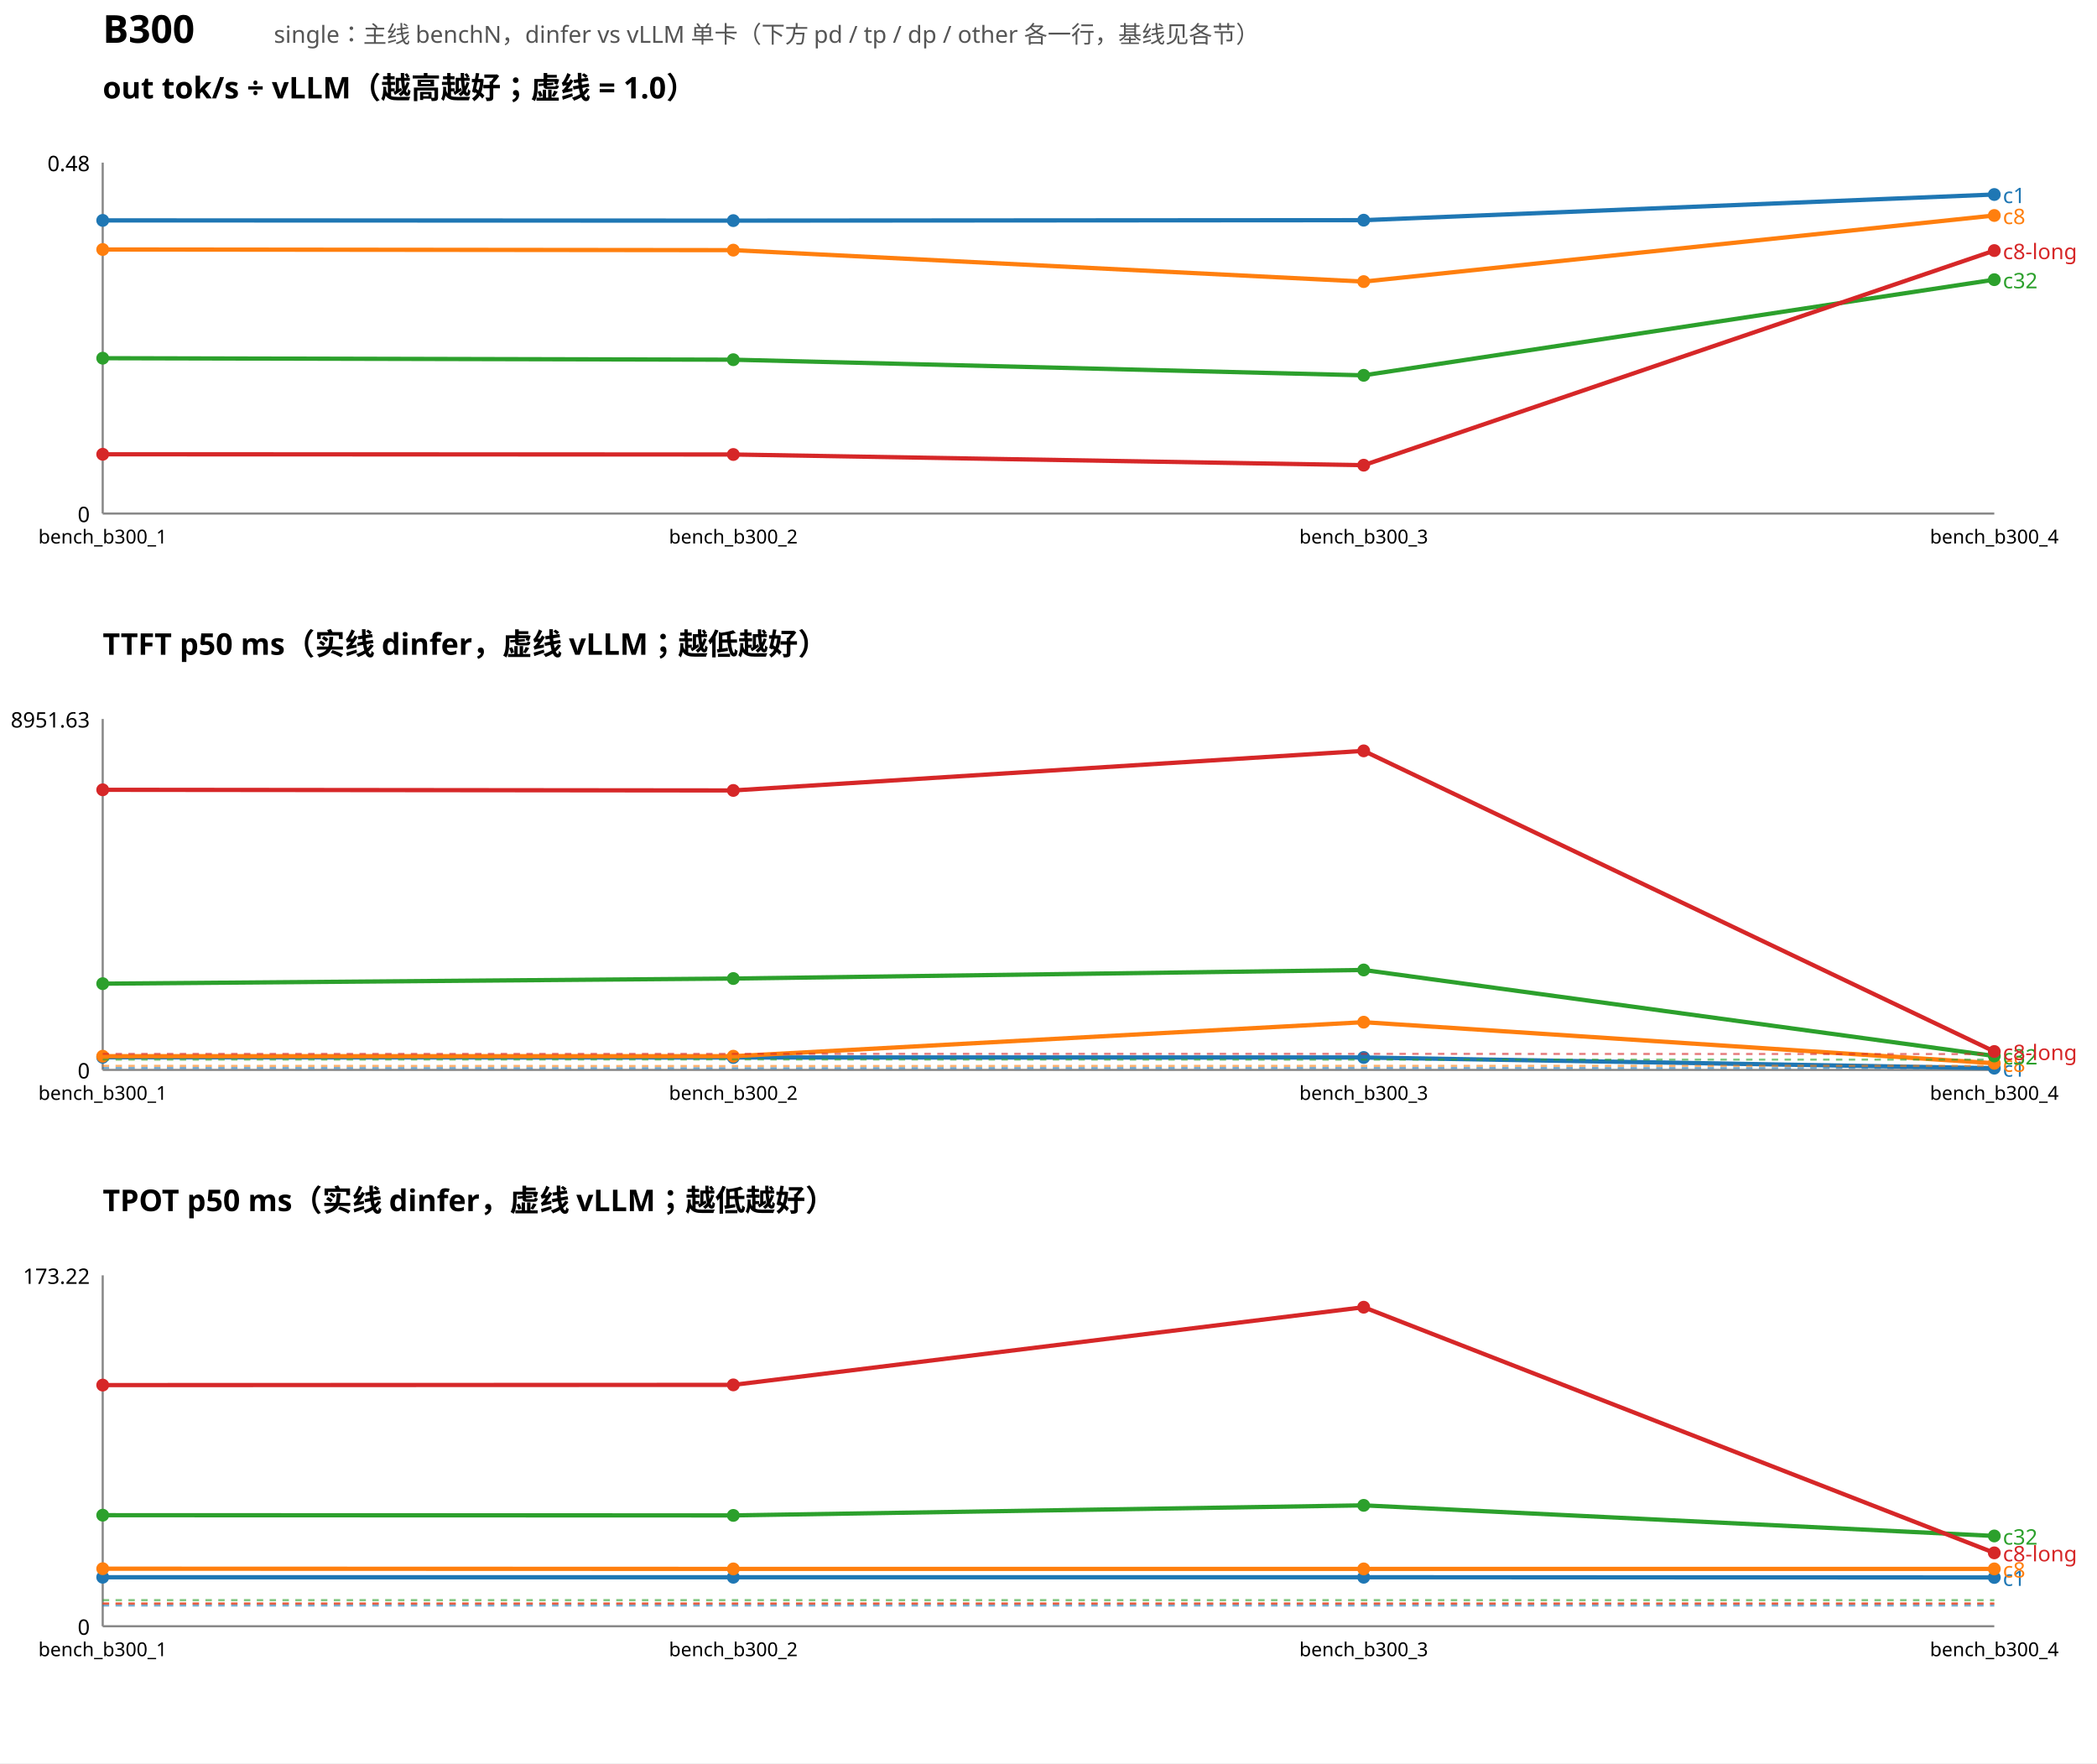
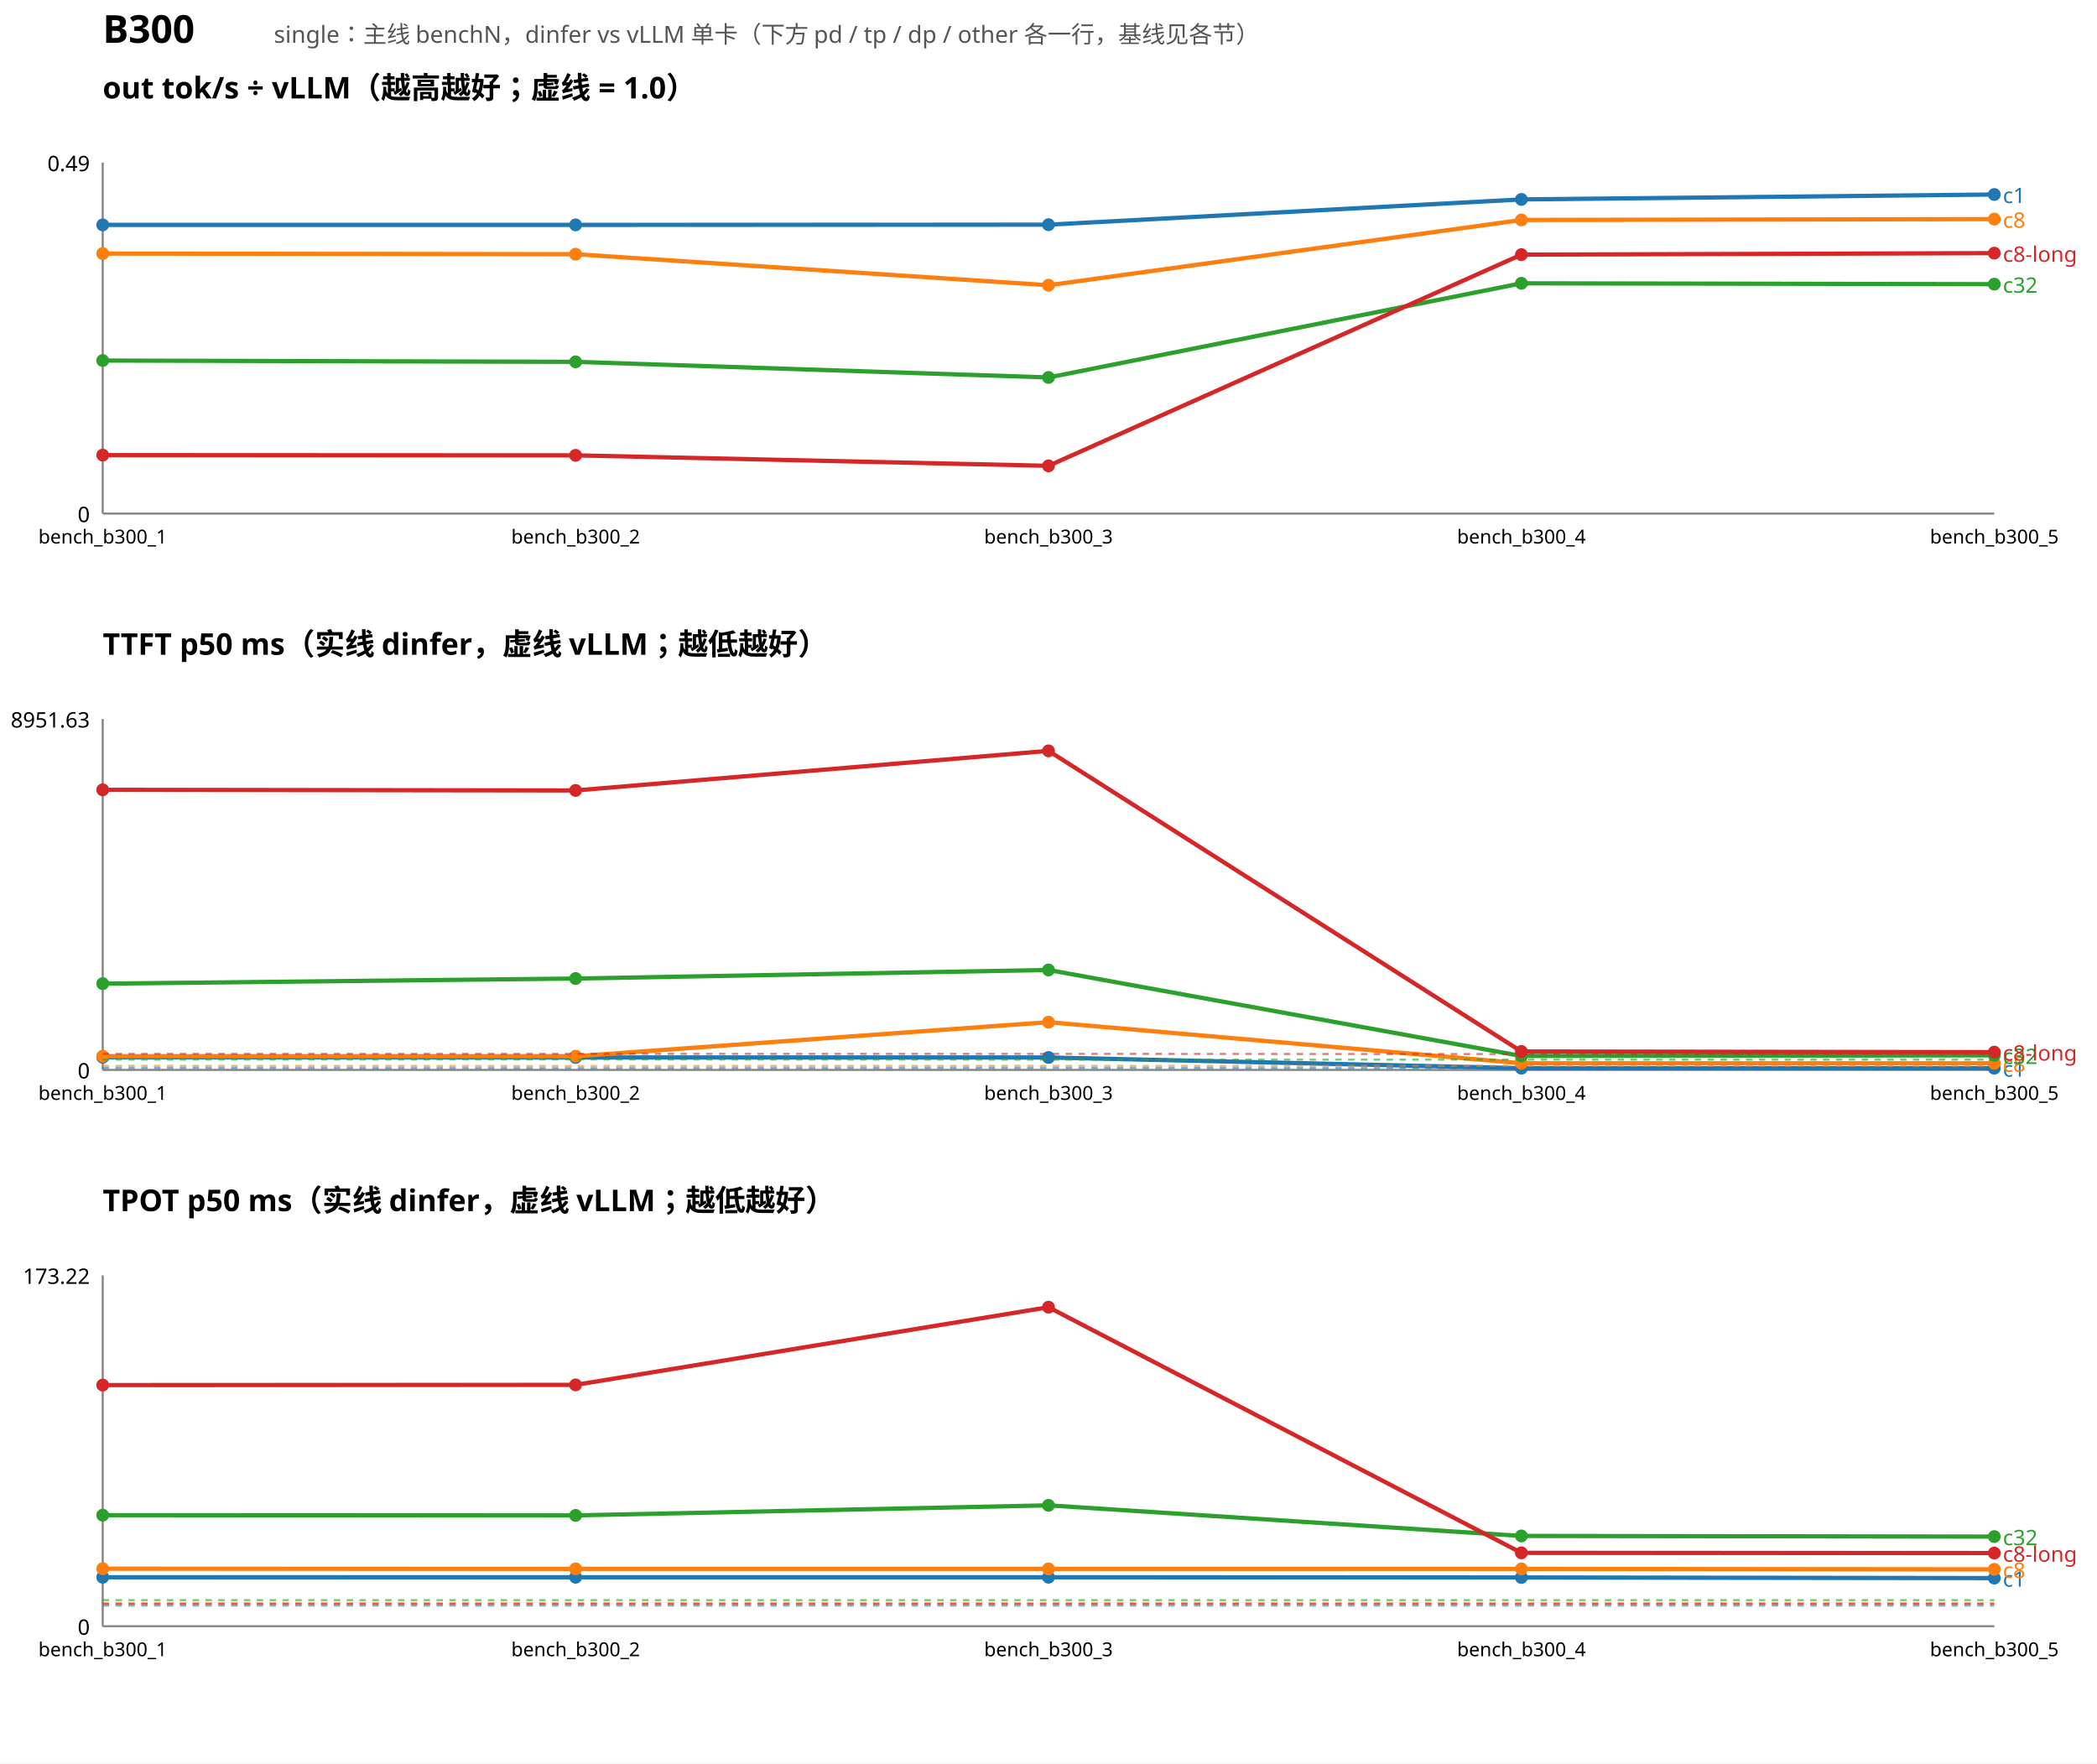
<svg xmlns="http://www.w3.org/2000/svg" width="980" height="824" font-family="sans-serif">
  <rect width="980" height="824" fill="white" />
  <text x="48" y="20" font-size="18" font-weight="bold">B300</text>
  <text x="128" y="20" font-size="11" fill="#555">single：主线 benchN，dinfer vs vLLM 单卡（下方 pd / tp / dp / other 各一行，基线见各节）</text>
  <text x="48" y="46" font-size="14" font-weight="bold">out tok/s ÷ vLLM（越高越好；虚线 = 1.0）</text>
  <line x1="48" y1="240.0" x2="932" y2="240.0" stroke="#888" />
  <line x1="48" y1="76" x2="48" y2="240.0" stroke="#888" />
-   <text x="42" y="80" font-size="10" text-anchor="end">0.48</text>
+   <text x="42" y="80" font-size="10" text-anchor="end">0.49</text>
  <text x="42" y="244.0" font-size="10" text-anchor="end">0</text>
-   <line x1="48" y1="-102.43" x2="932" y2="-102.43" stroke="#444" stroke-dasharray="4 3" />
-   <text x="936" y="-98.43" font-size="10">vLLM = 1.0</text>
-   <polyline points="48.0,103.0 342.7,103.1 637.3,102.9 932.0,90.9" fill="none" stroke="#1f77b4" stroke-width="2" />
-   <circle cx="48.0" cy="103.0" r="3" fill="#1f77b4" />
-   <circle cx="342.7" cy="103.1" r="3" fill="#1f77b4" />
-   <circle cx="637.3" cy="102.9" r="3" fill="#1f77b4" />
+   <line x1="48" y1="-97.239" x2="932" y2="-97.239" stroke="#444" stroke-dasharray="4 3" />
+   <text x="936" y="-93.239" font-size="10">vLLM = 1.0</text>
+   <polyline points="48.0,105.1 269.0,105.1 490.0,105.0 711.0,93.2 932.0,90.9" fill="none" stroke="#1f77b4" stroke-width="2" />
+   <circle cx="48.0" cy="105.1" r="3" fill="#1f77b4" />
+   <circle cx="269.0" cy="105.1" r="3" fill="#1f77b4" />
+   <circle cx="490.0" cy="105.0" r="3" fill="#1f77b4" />
+   <circle cx="711.0" cy="93.2" r="3" fill="#1f77b4" />
  <circle cx="932.0" cy="90.9" r="3" fill="#1f77b4" />
  <text x="936" y="94.909" font-size="10" fill="#1f77b4">c1</text>
-   <polyline points="48.0,116.6 342.7,116.9 637.3,131.6 932.0,100.7" fill="none" stroke="#ff7f0e" stroke-width="2" />
-   <circle cx="48.0" cy="116.6" r="3" fill="#ff7f0e" />
-   <circle cx="342.7" cy="116.9" r="3" fill="#ff7f0e" />
-   <circle cx="637.3" cy="131.6" r="3" fill="#ff7f0e" />
-   <circle cx="932.0" cy="100.7" r="3" fill="#ff7f0e" />
-   <text x="936" y="104.73" font-size="10" fill="#ff7f0e">c8</text>
-   <polyline points="48.0,167.4 342.7,168.1 637.3,175.4 932.0,130.7" fill="none" stroke="#2ca02c" stroke-width="2" />
-   <circle cx="48.0" cy="167.4" r="3" fill="#2ca02c" />
-   <circle cx="342.7" cy="168.1" r="3" fill="#2ca02c" />
-   <circle cx="637.3" cy="175.4" r="3" fill="#2ca02c" />
-   <circle cx="932.0" cy="130.7" r="3" fill="#2ca02c" />
-   <text x="936" y="134.737" font-size="10" fill="#2ca02c">c32</text>
-   <polyline points="48.0,212.3 342.7,212.4 637.3,217.4 932.0,117.1" fill="none" stroke="#d62728" stroke-width="2" />
-   <circle cx="48.0" cy="212.3" r="3" fill="#d62728" />
-   <circle cx="342.7" cy="212.4" r="3" fill="#d62728" />
-   <circle cx="637.3" cy="217.4" r="3" fill="#d62728" />
-   <circle cx="932.0" cy="117.1" r="3" fill="#d62728" />
-   <text x="936" y="121.099" font-size="10" fill="#d62728">c8-long</text>
+   <polyline points="48.0,118.5 269.0,118.8 490.0,133.3 711.0,102.8 932.0,102.4" fill="none" stroke="#ff7f0e" stroke-width="2" />
+   <circle cx="48.0" cy="118.5" r="3" fill="#ff7f0e" />
+   <circle cx="269.0" cy="118.8" r="3" fill="#ff7f0e" />
+   <circle cx="490.0" cy="133.3" r="3" fill="#ff7f0e" />
+   <circle cx="711.0" cy="102.8" r="3" fill="#ff7f0e" />
+   <circle cx="932.0" cy="102.4" r="3" fill="#ff7f0e" />
+   <text x="936" y="106.426" font-size="10" fill="#ff7f0e">c8</text>
+   <polyline points="48.0,168.5 269.0,169.1 490.0,176.4 711.0,132.4 932.0,132.8" fill="none" stroke="#2ca02c" stroke-width="2" />
+   <circle cx="48.0" cy="168.5" r="3" fill="#2ca02c" />
+   <circle cx="269.0" cy="169.1" r="3" fill="#2ca02c" />
+   <circle cx="490.0" cy="176.4" r="3" fill="#2ca02c" />
+   <circle cx="711.0" cy="132.4" r="3" fill="#2ca02c" />
+   <circle cx="932.0" cy="132.8" r="3" fill="#2ca02c" />
+   <text x="936" y="136.821" font-size="10" fill="#2ca02c">c32</text>
+   <polyline points="48.0,212.7 269.0,212.8 490.0,217.7 711.0,119.0 932.0,118.3" fill="none" stroke="#d62728" stroke-width="2" />
+   <circle cx="48.0" cy="212.7" r="3" fill="#d62728" />
+   <circle cx="269.0" cy="212.8" r="3" fill="#d62728" />
+   <circle cx="490.0" cy="217.7" r="3" fill="#d62728" />
+   <circle cx="711.0" cy="119.0" r="3" fill="#d62728" />
+   <circle cx="932.0" cy="118.3" r="3" fill="#d62728" />
+   <text x="936" y="122.347" font-size="10" fill="#d62728">c8-long</text>
  <text x="48.0" y="254.0" font-size="9" text-anchor="middle">bench_b300_1</text>
-   <text x="342.7" y="254.0" font-size="9" text-anchor="middle">bench_b300_2</text>
-   <text x="637.3" y="254.0" font-size="9" text-anchor="middle">bench_b300_3</text>
-   <text x="932.0" y="254.0" font-size="9" text-anchor="middle">bench_b300_4</text>
+   <text x="269.0" y="254.0" font-size="9" text-anchor="middle">bench_b300_2</text>
+   <text x="490.0" y="254.0" font-size="9" text-anchor="middle">bench_b300_3</text>
+   <text x="711.0" y="254.0" font-size="9" text-anchor="middle">bench_b300_4</text>
+   <text x="932.0" y="254.0" font-size="9" text-anchor="middle">bench_b300_5</text>
  <text x="48" y="306" font-size="14" font-weight="bold">TTFT p50 ms（实线 dinfer，虚线 vLLM；越低越好）</text>
  <line x1="48" y1="500.0" x2="932" y2="500.0" stroke="#888" />
  <line x1="48" y1="336" x2="48" y2="500.0" stroke="#888" />
  <text x="42" y="340" font-size="10" text-anchor="end">8951.63</text>
  <text x="42" y="504.0" font-size="10" text-anchor="end">0</text>
-   <polyline points="48.0,494.1 342.7,494.2 637.3,494.2 932.0,499.2" fill="none" stroke="#1f77b4" stroke-width="2" />
+   <polyline points="48.0,494.1 269.0,494.2 490.0,494.2 711.0,499.2 932.0,499.2" fill="none" stroke="#1f77b4" stroke-width="2" />
  <circle cx="48.0" cy="494.1" r="3" fill="#1f77b4" />
-   <circle cx="342.7" cy="494.2" r="3" fill="#1f77b4" />
-   <circle cx="637.3" cy="494.2" r="3" fill="#1f77b4" />
+   <circle cx="269.0" cy="494.2" r="3" fill="#1f77b4" />
+   <circle cx="490.0" cy="494.2" r="3" fill="#1f77b4" />
+   <circle cx="711.0" cy="499.2" r="3" fill="#1f77b4" />
  <circle cx="932.0" cy="499.2" r="3" fill="#1f77b4" />
-   <polyline points="48.0,499.1 342.7,499.2 637.3,499.1 932.0,499.2" fill="none" stroke="#1f77b4" stroke-width="1" stroke-dasharray="3 3" opacity="0.6" />
-   <text x="936" y="503.179" font-size="10" fill="#1f77b4">c1</text>
-   <polyline points="48.0,493.6 342.7,493.6 637.3,477.7 932.0,496.9" fill="none" stroke="#ff7f0e" stroke-width="2" />
+   <polyline points="48.0,499.1 269.0,499.2 490.0,499.1 711.0,499.2 932.0,499.2" fill="none" stroke="#1f77b4" stroke-width="1" stroke-dasharray="3 3" opacity="0.6" />
+   <text x="936" y="503.167" font-size="10" fill="#1f77b4">c1</text>
+   <polyline points="48.0,493.6 269.0,493.6 490.0,477.7 711.0,496.9 932.0,496.9" fill="none" stroke="#ff7f0e" stroke-width="2" />
  <circle cx="48.0" cy="493.6" r="3" fill="#ff7f0e" />
-   <circle cx="342.7" cy="493.6" r="3" fill="#ff7f0e" />
-   <circle cx="637.3" cy="477.7" r="3" fill="#ff7f0e" />
+   <circle cx="269.0" cy="493.6" r="3" fill="#ff7f0e" />
+   <circle cx="490.0" cy="477.7" r="3" fill="#ff7f0e" />
+   <circle cx="711.0" cy="496.9" r="3" fill="#ff7f0e" />
  <circle cx="932.0" cy="496.9" r="3" fill="#ff7f0e" />
-   <polyline points="48.0,498.1 342.7,498.2 637.3,498.1 932.0,498.1" fill="none" stroke="#ff7f0e" stroke-width="1" stroke-dasharray="3 3" opacity="0.6" />
-   <text x="936" y="500.908" font-size="10" fill="#ff7f0e">c8</text>
-   <polyline points="48.0,459.7 342.7,457.3 637.3,453.3 932.0,493.5" fill="none" stroke="#2ca02c" stroke-width="2" />
+   <polyline points="48.0,498.1 269.0,498.2 490.0,498.1 711.0,498.1 932.0,498.2" fill="none" stroke="#ff7f0e" stroke-width="1" stroke-dasharray="3 3" opacity="0.6" />
+   <text x="936" y="500.92" font-size="10" fill="#ff7f0e">c8</text>
+   <polyline points="48.0,459.7 269.0,457.3 490.0,453.3 711.0,493.5 932.0,493.2" fill="none" stroke="#2ca02c" stroke-width="2" />
  <circle cx="48.0" cy="459.7" r="3" fill="#2ca02c" />
-   <circle cx="342.7" cy="457.3" r="3" fill="#2ca02c" />
-   <circle cx="637.3" cy="453.3" r="3" fill="#2ca02c" />
-   <circle cx="932.0" cy="493.5" r="3" fill="#2ca02c" />
-   <polyline points="48.0,495.2 342.7,495.1 637.3,495.2 932.0,495.2" fill="none" stroke="#2ca02c" stroke-width="1" stroke-dasharray="3 3" opacity="0.6" />
-   <text x="936" y="497.466" font-size="10" fill="#2ca02c">c32</text>
-   <polyline points="48.0,369.1 342.7,369.4 637.3,350.9 932.0,491.4" fill="none" stroke="#d62728" stroke-width="2" />
+   <circle cx="269.0" cy="457.3" r="3" fill="#2ca02c" />
+   <circle cx="490.0" cy="453.3" r="3" fill="#2ca02c" />
+   <circle cx="711.0" cy="493.5" r="3" fill="#2ca02c" />
+   <circle cx="932.0" cy="493.2" r="3" fill="#2ca02c" />
+   <polyline points="48.0,495.2 269.0,495.1 490.0,495.2 711.0,495.2 932.0,495.2" fill="none" stroke="#2ca02c" stroke-width="1" stroke-dasharray="3 3" opacity="0.6" />
+   <text x="936" y="497.243" font-size="10" fill="#2ca02c">c32</text>
+   <polyline points="48.0,369.1 269.0,369.4 490.0,350.9 711.0,491.4 932.0,491.7" fill="none" stroke="#d62728" stroke-width="2" />
  <circle cx="48.0" cy="369.1" r="3" fill="#d62728" />
-   <circle cx="342.7" cy="369.4" r="3" fill="#d62728" />
-   <circle cx="637.3" cy="350.9" r="3" fill="#d62728" />
-   <circle cx="932.0" cy="491.4" r="3" fill="#d62728" />
-   <polyline points="48.0,492.5 342.7,492.5 637.3,492.5 932.0,492.6" fill="none" stroke="#d62728" stroke-width="1" stroke-dasharray="3 3" opacity="0.6" />
-   <text x="936" y="495.396" font-size="10" fill="#d62728">c8-long</text>
+   <circle cx="269.0" cy="369.4" r="3" fill="#d62728" />
+   <circle cx="490.0" cy="350.9" r="3" fill="#d62728" />
+   <circle cx="711.0" cy="491.4" r="3" fill="#d62728" />
+   <circle cx="932.0" cy="491.7" r="3" fill="#d62728" />
+   <polyline points="48.0,492.5 269.0,492.5 490.0,492.5 711.0,492.6 932.0,492.5" fill="none" stroke="#d62728" stroke-width="1" stroke-dasharray="3 3" opacity="0.6" />
+   <text x="936" y="495.655" font-size="10" fill="#d62728">c8-long</text>
  <text x="48.0" y="514.0" font-size="9" text-anchor="middle">bench_b300_1</text>
-   <text x="342.7" y="514.0" font-size="9" text-anchor="middle">bench_b300_2</text>
-   <text x="637.3" y="514.0" font-size="9" text-anchor="middle">bench_b300_3</text>
-   <text x="932.0" y="514.0" font-size="9" text-anchor="middle">bench_b300_4</text>
+   <text x="269.0" y="514.0" font-size="9" text-anchor="middle">bench_b300_2</text>
+   <text x="490.0" y="514.0" font-size="9" text-anchor="middle">bench_b300_3</text>
+   <text x="711.0" y="514.0" font-size="9" text-anchor="middle">bench_b300_4</text>
+   <text x="932.0" y="514.0" font-size="9" text-anchor="middle">bench_b300_5</text>
  <text x="48" y="566" font-size="14" font-weight="bold">TPOT p50 ms（实线 dinfer，虚线 vLLM；越低越好）</text>
  <line x1="48" y1="760.0" x2="932" y2="760.0" stroke="#888" />
  <line x1="48" y1="596" x2="48" y2="760.0" stroke="#888" />
  <text x="42" y="600" font-size="10" text-anchor="end">173.22</text>
  <text x="42" y="764.0" font-size="10" text-anchor="end">0</text>
-   <polyline points="48.0,737.1 342.7,737.1 637.3,737.1 932.0,737.2" fill="none" stroke="#1f77b4" stroke-width="2" />
+   <polyline points="48.0,737.1 269.0,737.1 490.0,737.1 711.0,737.2 932.0,737.5" fill="none" stroke="#1f77b4" stroke-width="2" />
  <circle cx="48.0" cy="737.1" r="3" fill="#1f77b4" />
-   <circle cx="342.7" cy="737.1" r="3" fill="#1f77b4" />
-   <circle cx="637.3" cy="737.1" r="3" fill="#1f77b4" />
-   <circle cx="932.0" cy="737.2" r="3" fill="#1f77b4" />
-   <polyline points="48.0,750.3 342.7,750.3 637.3,750.3 932.0,750.3" fill="none" stroke="#1f77b4" stroke-width="1" stroke-dasharray="3 3" opacity="0.6" />
-   <text x="936" y="741.151" font-size="10" fill="#1f77b4">c1</text>
-   <polyline points="48.0,733.1 342.7,733.2 637.3,733.2 932.0,733.2" fill="none" stroke="#ff7f0e" stroke-width="2" />
+   <circle cx="269.0" cy="737.1" r="3" fill="#1f77b4" />
+   <circle cx="490.0" cy="737.1" r="3" fill="#1f77b4" />
+   <circle cx="711.0" cy="737.2" r="3" fill="#1f77b4" />
+   <circle cx="932.0" cy="737.5" r="3" fill="#1f77b4" />
+   <polyline points="48.0,750.3 269.0,750.3 490.0,750.3 711.0,750.3 932.0,750.3" fill="none" stroke="#1f77b4" stroke-width="1" stroke-dasharray="3 3" opacity="0.6" />
+   <text x="936" y="741.507" font-size="10" fill="#1f77b4">c1</text>
+   <polyline points="48.0,733.1 269.0,733.2 490.0,733.2 711.0,733.2 932.0,733.4" fill="none" stroke="#ff7f0e" stroke-width="2" />
  <circle cx="48.0" cy="733.1" r="3" fill="#ff7f0e" />
-   <circle cx="342.7" cy="733.2" r="3" fill="#ff7f0e" />
-   <circle cx="637.3" cy="733.2" r="3" fill="#ff7f0e" />
-   <circle cx="932.0" cy="733.2" r="3" fill="#ff7f0e" />
-   <polyline points="48.0,749.4 342.7,749.4 637.3,749.4 932.0,749.4" fill="none" stroke="#ff7f0e" stroke-width="1" stroke-dasharray="3 3" opacity="0.6" />
-   <text x="936" y="737.242" font-size="10" fill="#ff7f0e">c8</text>
-   <polyline points="48.0,708.1 342.7,708.2 637.3,703.5 932.0,717.8" fill="none" stroke="#2ca02c" stroke-width="2" />
+   <circle cx="269.0" cy="733.2" r="3" fill="#ff7f0e" />
+   <circle cx="490.0" cy="733.2" r="3" fill="#ff7f0e" />
+   <circle cx="711.0" cy="733.2" r="3" fill="#ff7f0e" />
+   <circle cx="932.0" cy="733.4" r="3" fill="#ff7f0e" />
+   <polyline points="48.0,749.4 269.0,749.4 490.0,749.4 711.0,749.4 932.0,749.4" fill="none" stroke="#ff7f0e" stroke-width="1" stroke-dasharray="3 3" opacity="0.6" />
+   <text x="936" y="737.432" font-size="10" fill="#ff7f0e">c8</text>
+   <polyline points="48.0,708.1 269.0,708.2 490.0,703.5 711.0,717.8 932.0,718.1" fill="none" stroke="#2ca02c" stroke-width="2" />
  <circle cx="48.0" cy="708.1" r="3" fill="#2ca02c" />
-   <circle cx="342.7" cy="708.2" r="3" fill="#2ca02c" />
-   <circle cx="637.3" cy="703.5" r="3" fill="#2ca02c" />
-   <circle cx="932.0" cy="717.8" r="3" fill="#2ca02c" />
-   <polyline points="48.0,747.8 342.7,747.8 637.3,747.8 932.0,747.8" fill="none" stroke="#2ca02c" stroke-width="1" stroke-dasharray="3 3" opacity="0.6" />
-   <text x="936" y="721.845" font-size="10" fill="#2ca02c">c32</text>
-   <polyline points="48.0,647.3 342.7,647.2 637.3,610.9 932.0,725.7" fill="none" stroke="#d62728" stroke-width="2" />
+   <circle cx="269.0" cy="708.2" r="3" fill="#2ca02c" />
+   <circle cx="490.0" cy="703.5" r="3" fill="#2ca02c" />
+   <circle cx="711.0" cy="717.8" r="3" fill="#2ca02c" />
+   <circle cx="932.0" cy="718.1" r="3" fill="#2ca02c" />
+   <polyline points="48.0,747.8 269.0,747.8 490.0,747.8 711.0,747.8 932.0,747.8" fill="none" stroke="#2ca02c" stroke-width="1" stroke-dasharray="3 3" opacity="0.6" />
+   <text x="936" y="722.133" font-size="10" fill="#2ca02c">c32</text>
+   <polyline points="48.0,647.3 269.0,647.2 490.0,610.9 711.0,725.7 932.0,725.8" fill="none" stroke="#d62728" stroke-width="2" />
  <circle cx="48.0" cy="647.3" r="3" fill="#d62728" />
-   <circle cx="342.7" cy="647.2" r="3" fill="#d62728" />
-   <circle cx="637.3" cy="610.9" r="3" fill="#d62728" />
-   <circle cx="932.0" cy="725.7" r="3" fill="#d62728" />
-   <polyline points="48.0,749.4 342.7,749.4 637.3,749.4 932.0,749.4" fill="none" stroke="#d62728" stroke-width="1" stroke-dasharray="3 3" opacity="0.6" />
-   <text x="936" y="729.667" font-size="10" fill="#d62728">c8-long</text>
+   <circle cx="269.0" cy="647.2" r="3" fill="#d62728" />
+   <circle cx="490.0" cy="610.9" r="3" fill="#d62728" />
+   <circle cx="711.0" cy="725.7" r="3" fill="#d62728" />
+   <circle cx="932.0" cy="725.8" r="3" fill="#d62728" />
+   <polyline points="48.0,749.4 269.0,749.4 490.0,749.4 711.0,749.4 932.0,749.4" fill="none" stroke="#d62728" stroke-width="1" stroke-dasharray="3 3" opacity="0.6" />
+   <text x="936" y="729.842" font-size="10" fill="#d62728">c8-long</text>
  <text x="48.0" y="774.0" font-size="9" text-anchor="middle">bench_b300_1</text>
-   <text x="342.7" y="774.0" font-size="9" text-anchor="middle">bench_b300_2</text>
-   <text x="637.3" y="774.0" font-size="9" text-anchor="middle">bench_b300_3</text>
-   <text x="932.0" y="774.0" font-size="9" text-anchor="middle">bench_b300_4</text>
+   <text x="269.0" y="774.0" font-size="9" text-anchor="middle">bench_b300_2</text>
+   <text x="490.0" y="774.0" font-size="9" text-anchor="middle">bench_b300_3</text>
+   <text x="711.0" y="774.0" font-size="9" text-anchor="middle">bench_b300_4</text>
+   <text x="932.0" y="774.0" font-size="9" text-anchor="middle">bench_b300_5</text>
</svg>
